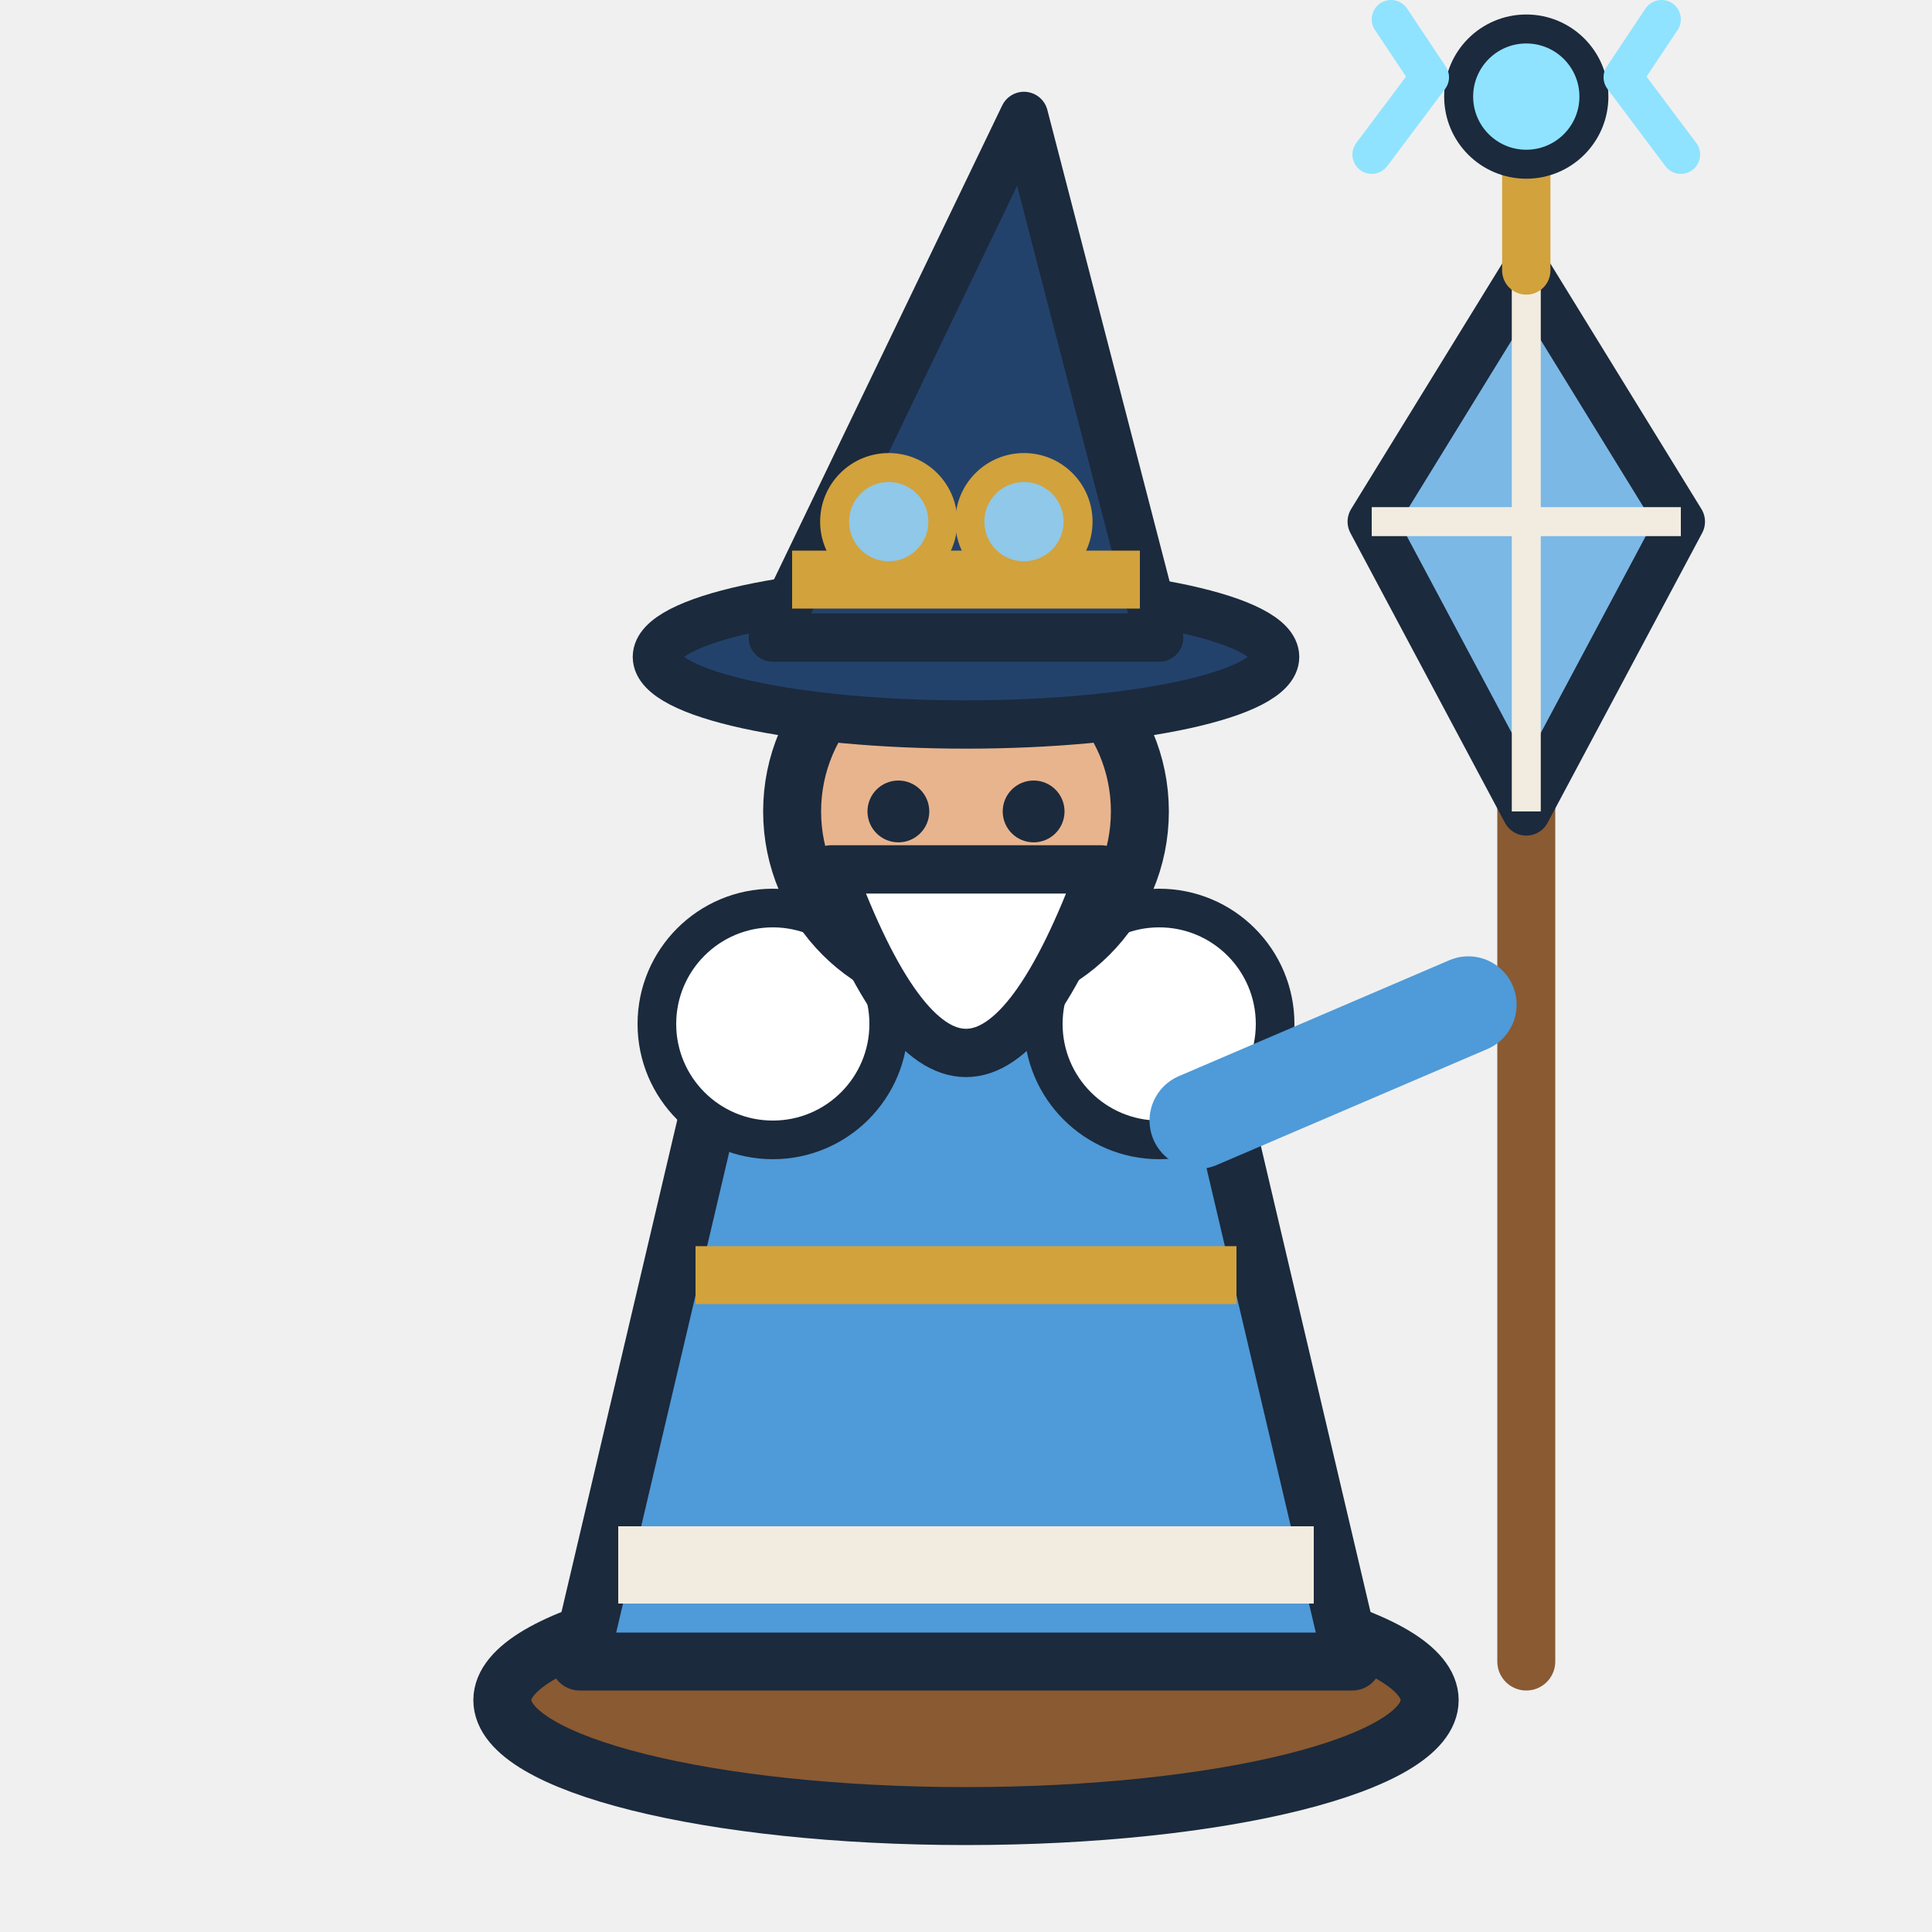
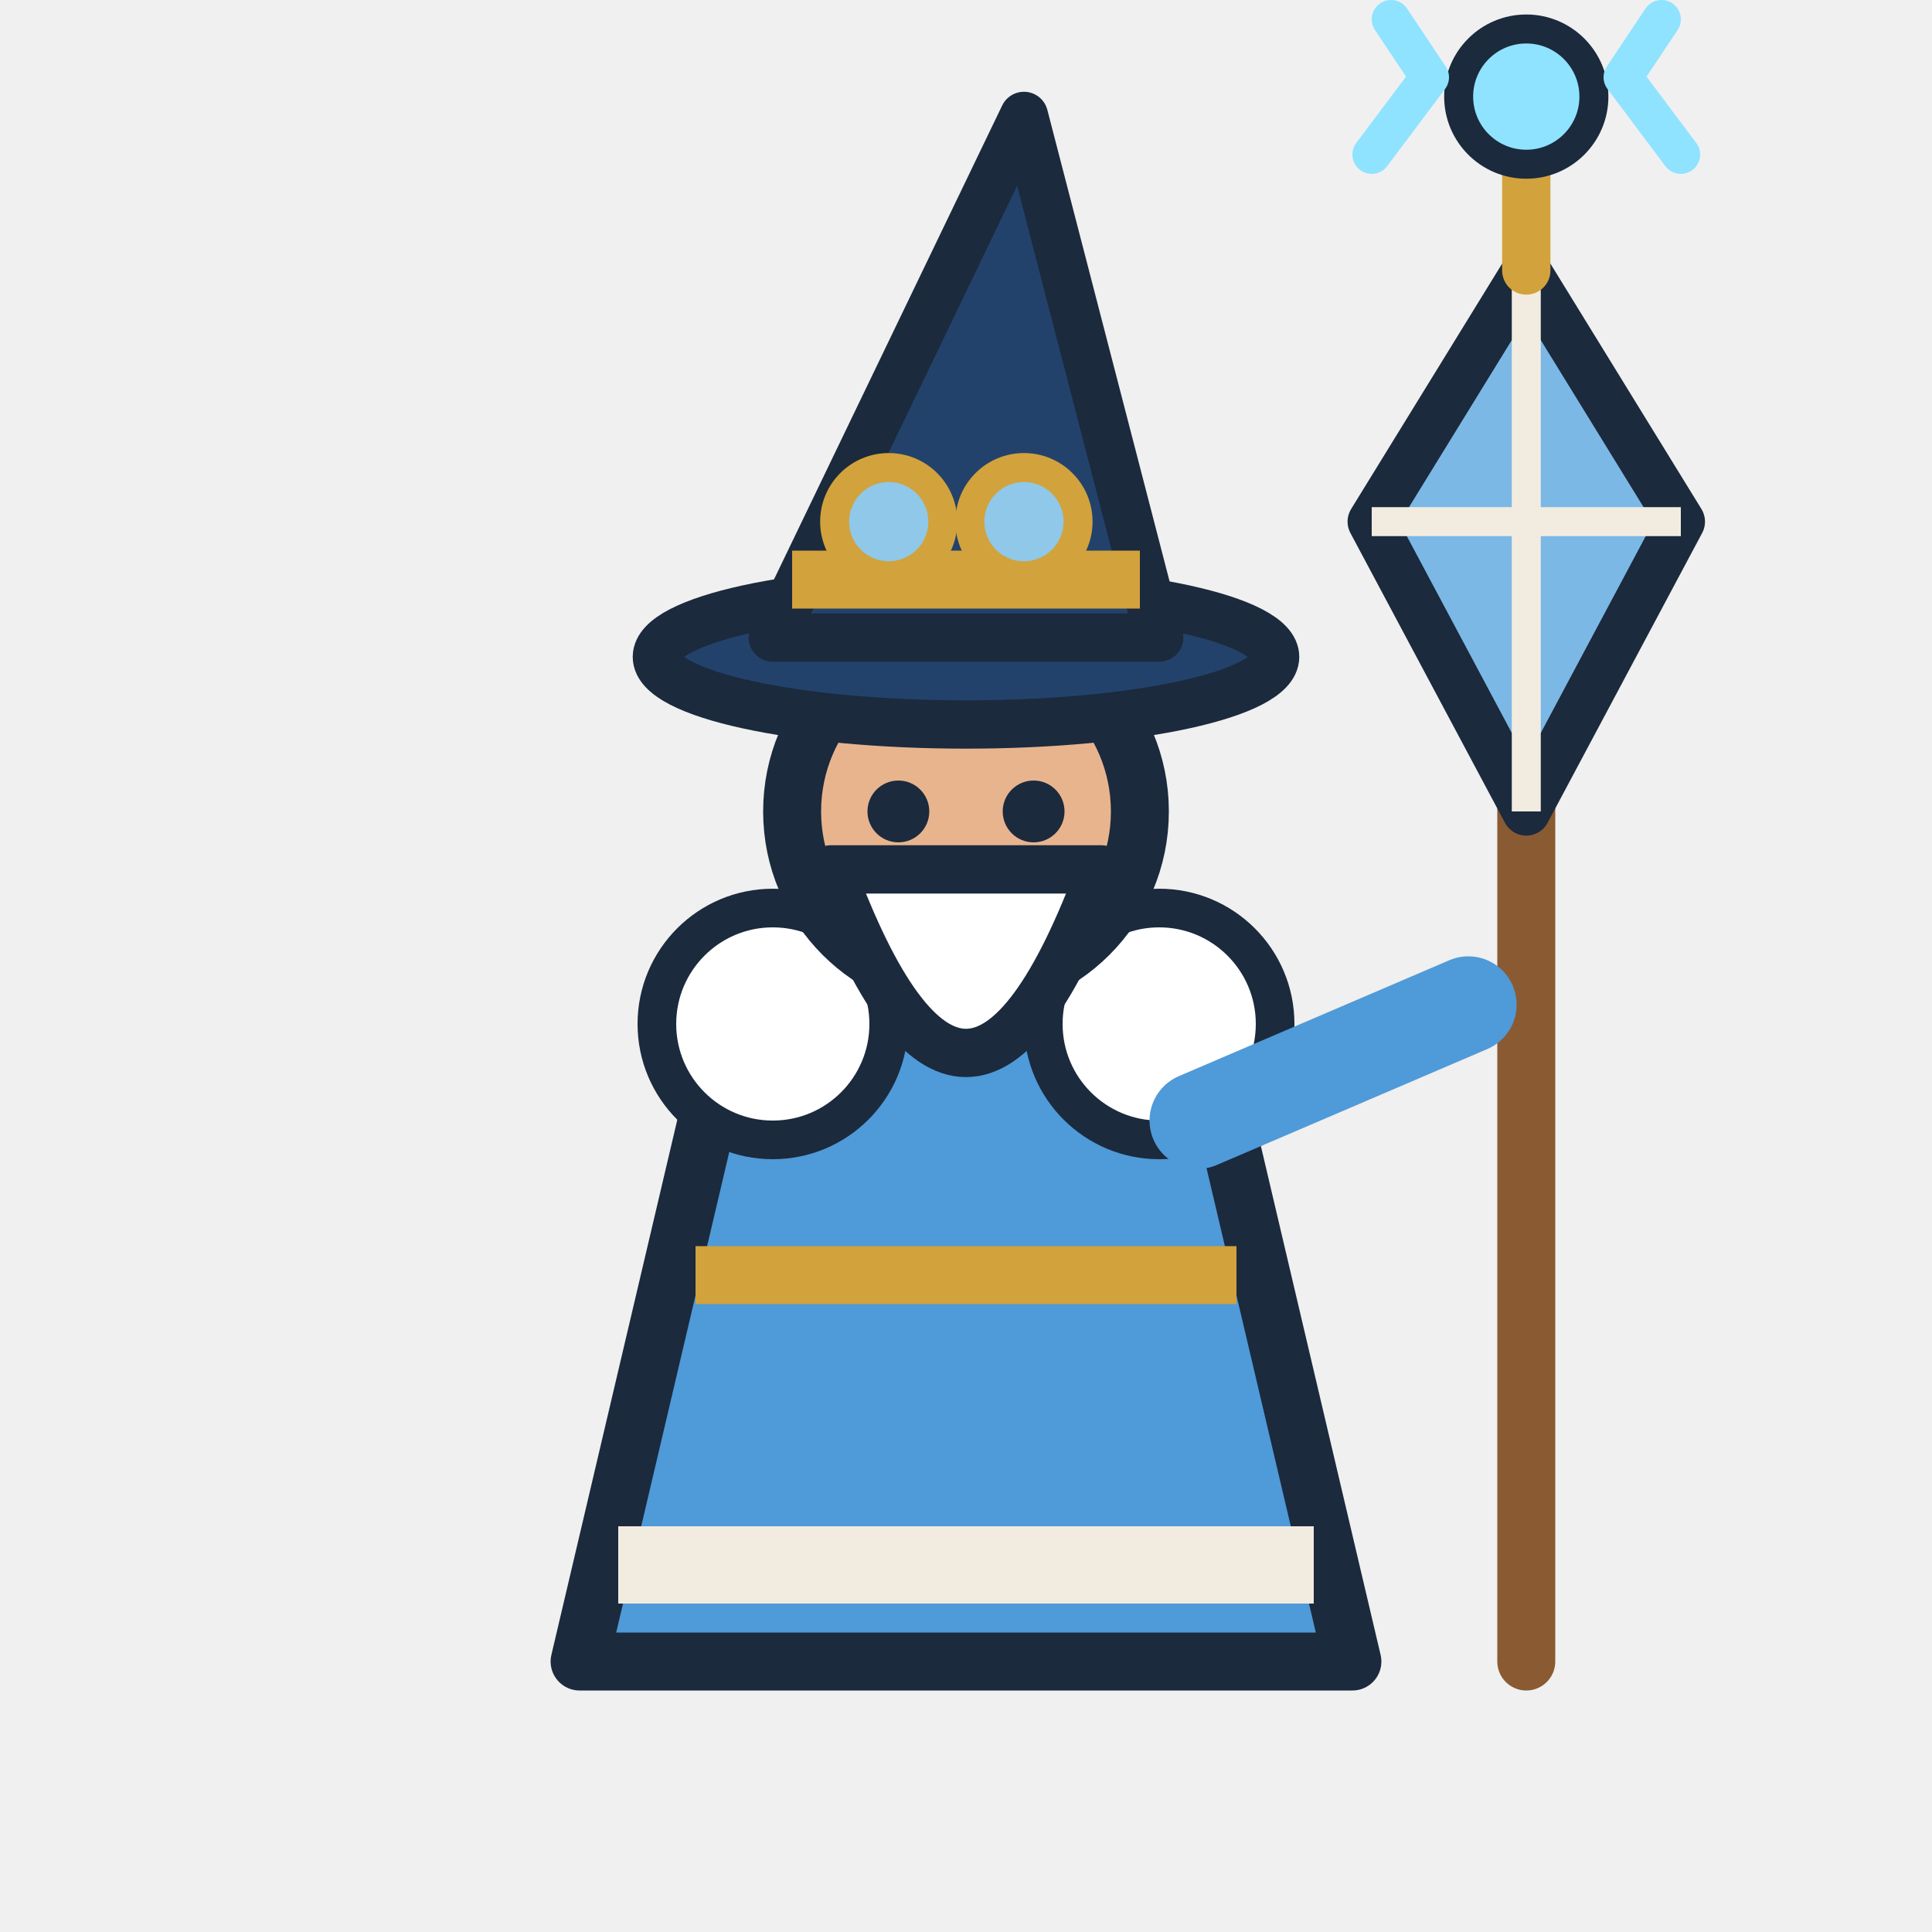
<svg xmlns="http://www.w3.org/2000/svg" viewBox="0 0 100 100">
-   <ellipse cx="50" cy="88" rx="24" ry="6" fill="#8a5a32" stroke="#1b2a3d" stroke-width="3" />
  <path d="M30 86 L38 52 H62 L70 86 Z" fill="#4f9ad8" stroke="#1b2a3d" stroke-width="3" stroke-linejoin="round" />
  <path d="M32 81 H68" stroke="#f2ece0" stroke-width="4" />
  <path d="M36 66 H64" stroke="#d2a23c" stroke-width="3" />
  <circle cx="40" cy="53" r="6" fill="#ffffff" stroke="#1b2a3d" stroke-width="2" />
  <circle cx="60" cy="53" r="6" fill="#ffffff" stroke="#1b2a3d" stroke-width="2" />
  <circle cx="50" cy="42" r="9" fill="#e8b48e" stroke="#1b2a3d" stroke-width="3" />
  <path d="M43 45 Q50 64 57 45 Z" fill="#ffffff" stroke="#1b2a3d" stroke-width="2.5" stroke-linejoin="round" />
  <circle cx="46.5" cy="42" r="1.6" fill="#1b2a3d" />
  <circle cx="53.5" cy="42" r="1.6" fill="#1b2a3d" />
  <ellipse cx="50" cy="34" rx="16" ry="3.5" fill="#23426b" stroke="#1b2a3d" stroke-width="2.5" />
  <path d="M40 33 L53 6 L60 33 Z" fill="#23426b" stroke="#1b2a3d" stroke-width="2.5" stroke-linejoin="round" />
  <path d="M41 30 H59" stroke="#d2a23c" stroke-width="3" />
  <circle cx="46" cy="27" r="2.8" fill="#8fc8e8" stroke="#d2a23c" stroke-width="1.5" />
  <circle cx="53" cy="27" r="2.8" fill="#8fc8e8" stroke="#d2a23c" stroke-width="1.5" />
  <path d="M79 86 V38" stroke="#8a5a32" stroke-width="3" stroke-linecap="round" />
  <path d="M79 14 L87 27 L79 42 L71 27 Z" fill="#7cb8e6" stroke="#1b2a3d" stroke-width="2.5" stroke-linejoin="round" />
  <path d="M71 27 H87 M79 14 V42" stroke="#f2ece0" stroke-width="1.5" />
  <path d="M79 14 V7" stroke="#d2a23c" stroke-width="2.5" stroke-linecap="round" />
  <circle cx="79" cy="5" r="3.5" fill="#8fe3ff" stroke="#1b2a3d" stroke-width="1.5" />
  <path d="M71 8 L74 4 L72 1 M87 8 L84 4 L86 1" fill="none" stroke="#8fe3ff" stroke-width="2" stroke-linecap="round" stroke-linejoin="round" />
  <path d="M62 58 L76 52" stroke="#4f9ad8" stroke-width="5" stroke-linecap="round" />
</svg>
